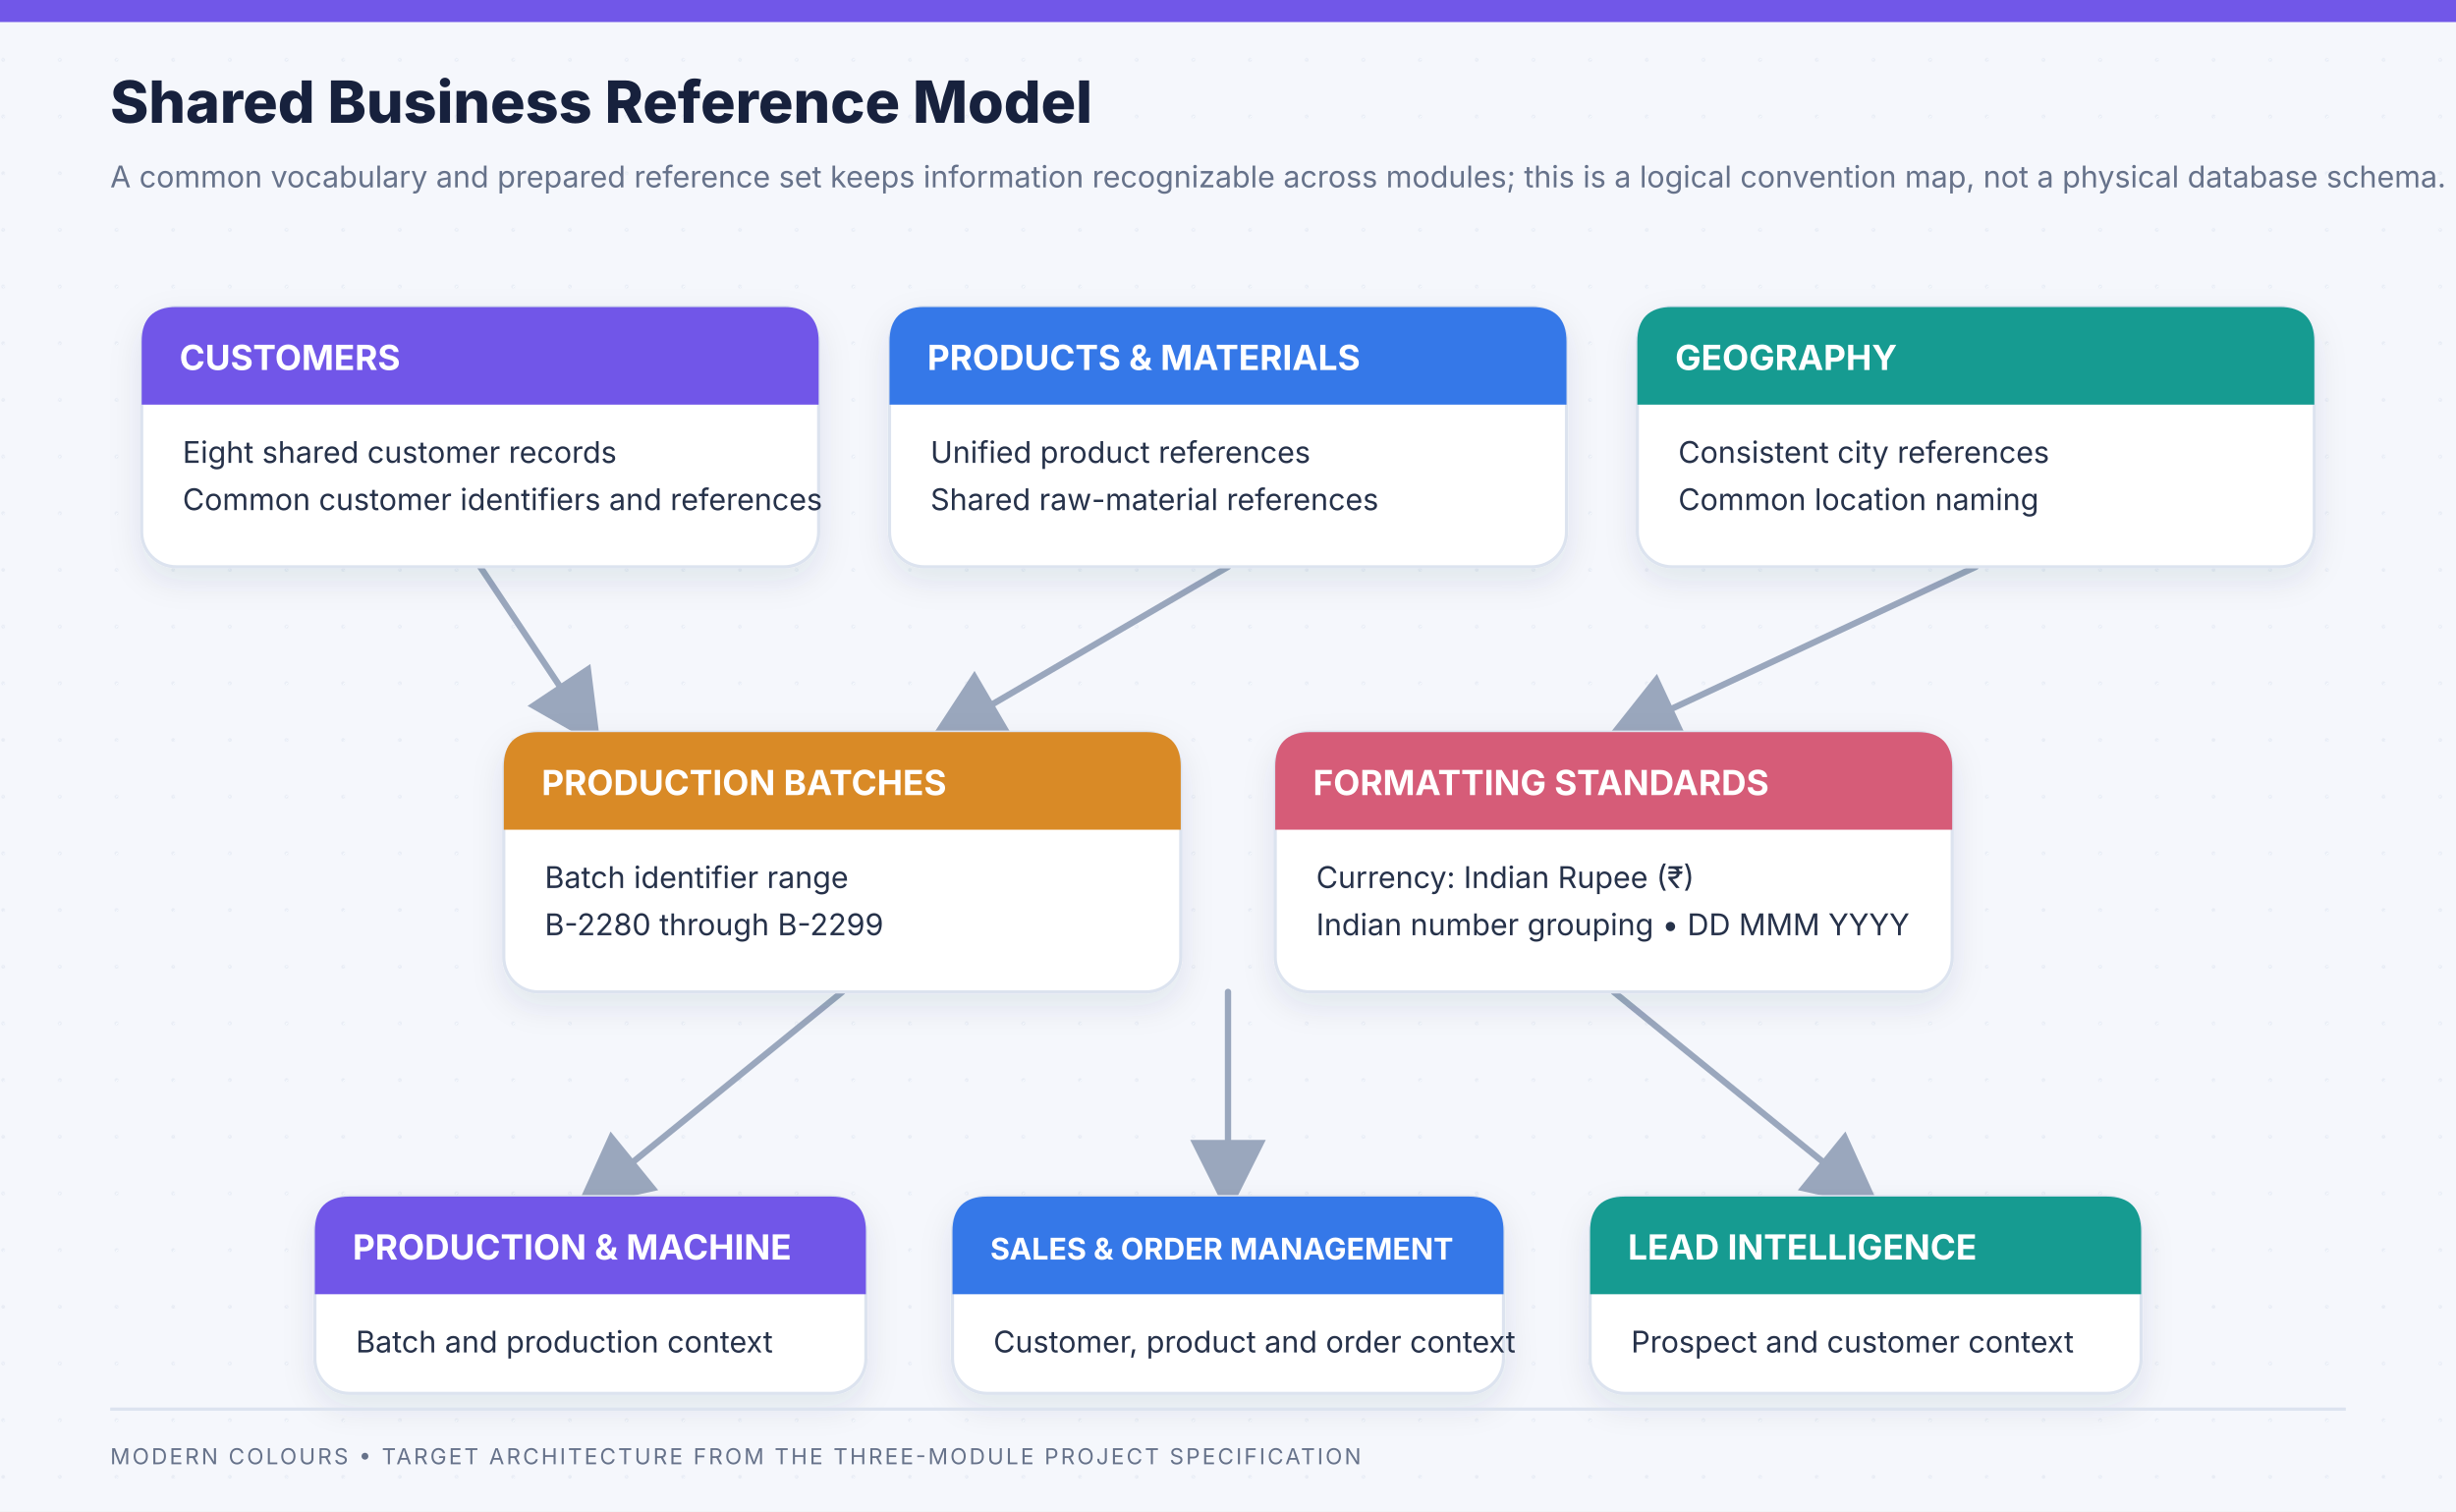
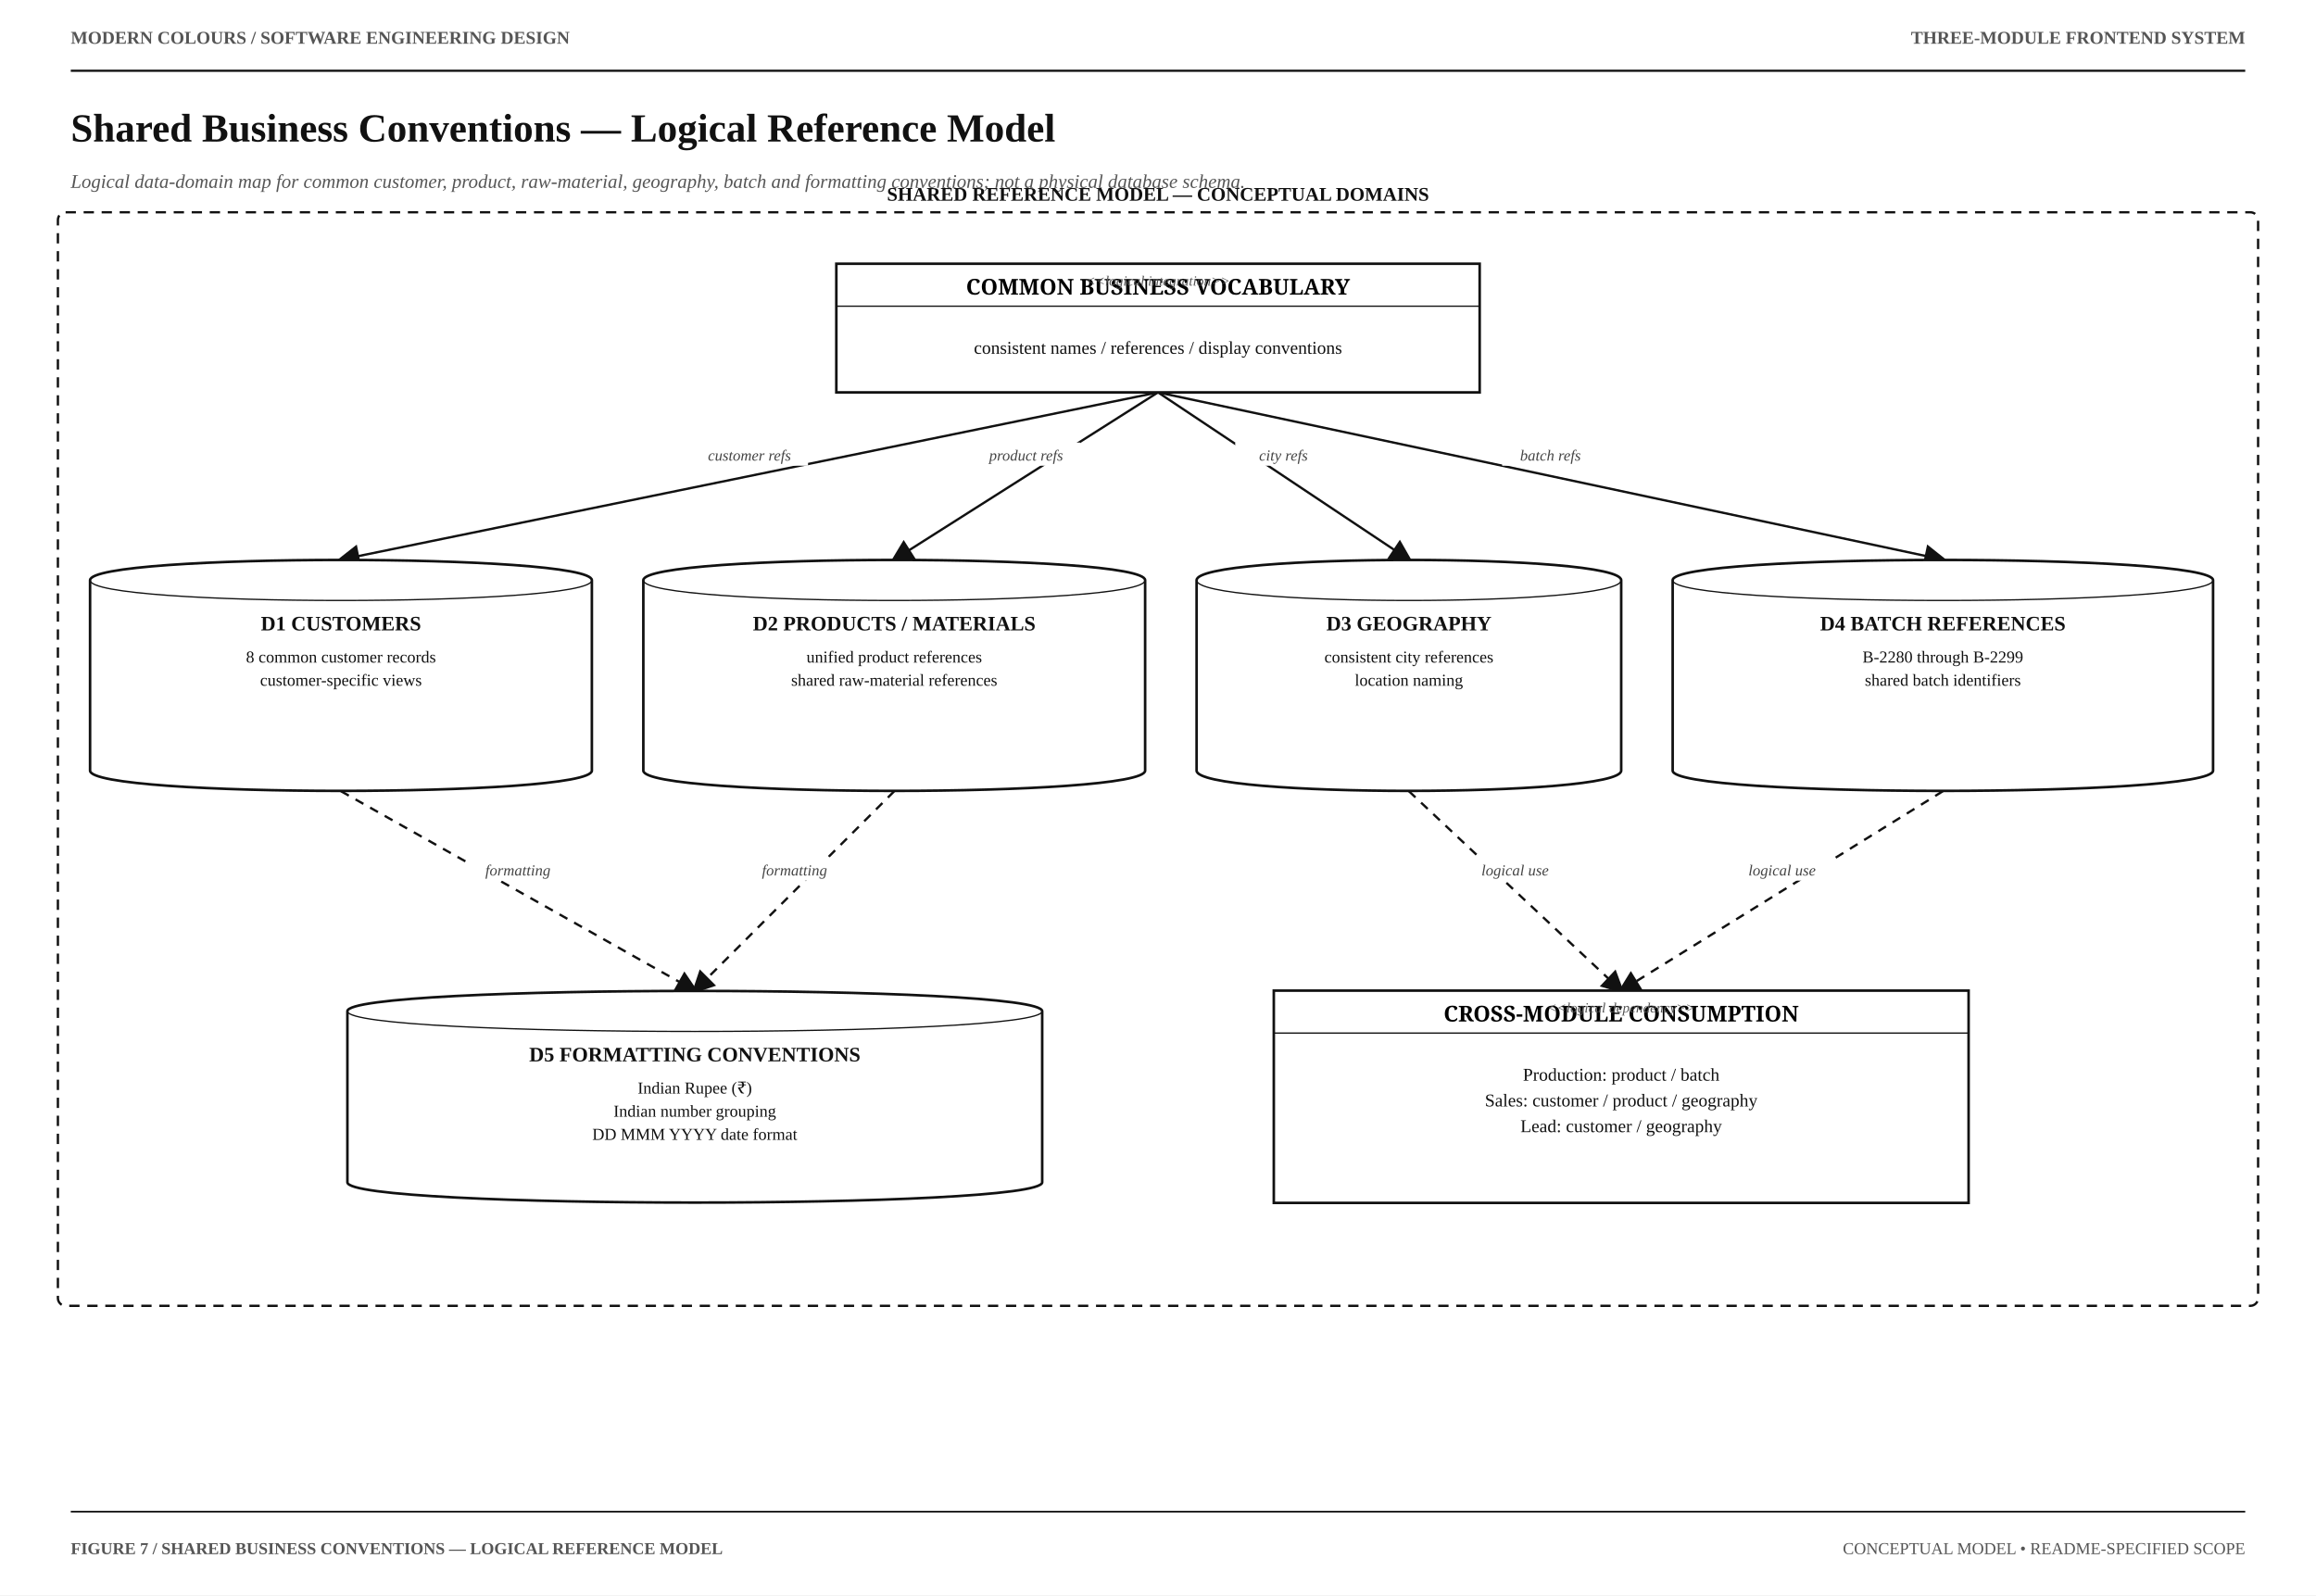
- <svg xmlns="http://www.w3.org/2000/svg" width="100%" viewBox="0 0 1560 960" role="img" aria-labelledby="title desc">
+ <svg xmlns="http://www.w3.org/2000/svg" width="100%" viewBox="0 0 1800 1240" role="img" aria-labelledby="ti de">
  <defs>
-     <filter id="shadow" x="-15%" y="-15%" width="130%" height="140%">
-       <feDropShadow dx="0" dy="8" stdDeviation="10" flood-color="#263657" flood-opacity=".09" />
-     </filter>
-     <marker id="arrow" markerWidth="12" markerHeight="12" refX="9" refY="6" orient="auto">
-       <path d="M0,0 L12,6 L0,12 Z" fill="#9AA7BD" />
+     <marker id="a" markerWidth="10" markerHeight="10" refX="8" refY="5" orient="auto">
+       <path d="M0 0L10 5L0 10Z" fill="#111" />
    </marker>
-     <pattern id="grid" width="36" height="36" patternUnits="userSpaceOnUse">
-       <circle cx="2" cy="2" r="1.2" fill="#E5EAF3" />
-     </pattern>
  </defs>
-   <rect width="1560" height="960" fill="#F5F7FC" />
-   <rect width="1560" height="960" fill="url(#grid)" opacity=".8" />
-   <rect x="0" y="0" width="1560" height="14" fill="#7157E8" />
-   <text x="70" y="78" font-family="Inter,Arial,sans-serif" font-size="37" font-weight="800" fill="#17213D">Shared Business Reference Model</text>
-   <text x="70" y="119" font-family="Inter,Arial,sans-serif" font-size="19" fill="#66728A">A common vocabulary and prepared reference set keeps information recognizable across modules; this is a logical convention map, not a physical database schema.</text>
-   <path d="M 305 360 L 375 465" fill="none" stroke="#9AA7BD" stroke-width="4" stroke-linecap="round" marker-end="url(#arrow)" />
-   <path d="M 780 360 L 600 465" fill="none" stroke="#9AA7BD" stroke-width="4" stroke-linecap="round" marker-end="url(#arrow)" />
-   <path d="M 1255 360 L 1030 465" fill="none" stroke="#9AA7BD" stroke-width="4" stroke-linecap="round" marker-end="url(#arrow)" />
-   <path d="M 535 630 L 375 760" fill="none" stroke="#9AA7BD" stroke-width="4" stroke-linecap="round" marker-end="url(#arrow)" />
-   <path d="M 780 630 L 780 760" fill="none" stroke="#9AA7BD" stroke-width="4" stroke-linecap="round" marker-end="url(#arrow)" />
-   <path d="M 1025 630 L 1185 760" fill="none" stroke="#9AA7BD" stroke-width="4" stroke-linecap="round" marker-end="url(#arrow)" />
-   <g filter="url(#shadow)">
-     <rect x="90" y="195" width="430" height="165" rx="22" fill="#FFFFFF" stroke="#DCE3EF" stroke-width="2" />
-     <path d="M 112 195 H 498 Q 520 195 520 217 V 257 H 90 V 217 Q 90 195 112 195" fill="#7157E8" />
-     <text x="114" y="235" font-family="Inter,Arial,sans-serif" font-size="22" font-weight="700" fill="#FFFFFF">CUSTOMERS</text>
-     <text x="116" y="294" font-family="Inter,Arial,sans-serif" font-size="19" fill="#25304A">
-       <tspan x="116" dy="0">Eight shared customer records</tspan>
-       <tspan x="116" dy="30">Common customer identifiers and references</tspan>
-     </text>
-   </g>
-   <g filter="url(#shadow)">
-     <rect x="565" y="195" width="430" height="165" rx="22" fill="#FFFFFF" stroke="#DCE3EF" stroke-width="2" />
-     <path d="M 587 195 H 973 Q 995 195 995 217 V 257 H 565 V 217 Q 565 195 587 195" fill="#3678E8" />
-     <text x="589" y="235" font-family="Inter,Arial,sans-serif" font-size="22" font-weight="700" fill="#FFFFFF">PRODUCTS &amp; MATERIALS</text>
-     <text x="591" y="294" font-family="Inter,Arial,sans-serif" font-size="19" fill="#25304A">
-       <tspan x="591" dy="0">Unified product references</tspan>
-       <tspan x="591" dy="30">Shared raw-material references</tspan>
-     </text>
-   </g>
-   <g filter="url(#shadow)">
-     <rect x="1040" y="195" width="430" height="165" rx="22" fill="#FFFFFF" stroke="#DCE3EF" stroke-width="2" />
-     <path d="M 1062 195 H 1448 Q 1470 195 1470 217 V 257 H 1040 V 217 Q 1040 195 1062 195" fill="#159B91" />
-     <text x="1064" y="235" font-family="Inter,Arial,sans-serif" font-size="22" font-weight="700" fill="#FFFFFF">GEOGRAPHY</text>
-     <text x="1066" y="294" font-family="Inter,Arial,sans-serif" font-size="19" fill="#25304A">
-       <tspan x="1066" dy="0">Consistent city references</tspan>
-       <tspan x="1066" dy="30">Common location naming</tspan>
-     </text>
-   </g>
-   <g filter="url(#shadow)">
-     <rect x="320" y="465" width="430" height="165" rx="22" fill="#FFFFFF" stroke="#DCE3EF" stroke-width="2" />
-     <path d="M 342 465 H 728 Q 750 465 750 487 V 527 H 320 V 487 Q 320 465 342 465" fill="#D98A28" />
-     <text x="344" y="505" font-family="Inter,Arial,sans-serif" font-size="22" font-weight="700" fill="#FFFFFF">PRODUCTION BATCHES</text>
-     <text x="346" y="564" font-family="Inter,Arial,sans-serif" font-size="19" fill="#25304A">
-       <tspan x="346" dy="0">Batch identifier range</tspan>
-       <tspan x="346" dy="30">B-2280 through B-2299</tspan>
-     </text>
-   </g>
-   <g filter="url(#shadow)">
-     <rect x="810" y="465" width="430" height="165" rx="22" fill="#FFFFFF" stroke="#DCE3EF" stroke-width="2" />
-     <path d="M 832 465 H 1218 Q 1240 465 1240 487 V 527 H 810 V 487 Q 810 465 832 465" fill="#D65C78" />
-     <text x="834" y="505" font-family="Inter,Arial,sans-serif" font-size="22" font-weight="700" fill="#FFFFFF">FORMATTING STANDARDS</text>
-     <text x="836" y="564" font-family="Inter,Arial,sans-serif" font-size="19" fill="#25304A">
-       <tspan x="836" dy="0">Currency: Indian Rupee (₹)</tspan>
-       <tspan x="836" dy="30">Indian number grouping • DD MMM YYYY</tspan>
-     </text>
-   </g>
-   <g filter="url(#shadow)">
-     <rect x="200" y="760" width="350" height="125" rx="22" fill="#FFFFFF" stroke="#DCE3EF" stroke-width="2" />
-     <path d="M 222 760 H 528 Q 550 760 550 782 V 822 H 200 V 782 Q 200 760 222 760" fill="#7157E8" />
-     <text x="224" y="800" font-family="Inter,Arial,sans-serif" font-size="22" font-weight="700" fill="#FFFFFF">PRODUCTION &amp; MACHINE</text>
-     <text x="226" y="859" font-family="Inter,Arial,sans-serif" font-size="19" fill="#25304A">
-       <tspan x="226" dy="0">Batch and production context</tspan>
-     </text>
-   </g>
-   <g filter="url(#shadow)">
-     <rect x="605" y="760" width="350" height="125" rx="22" fill="#FFFFFF" stroke="#DCE3EF" stroke-width="2" />
-     <path d="M 627 760 H 933 Q 955 760 955 782 V 822 H 605 V 782 Q 605 760 627 760" fill="#3678E8" />
-     <text x="629" y="800" font-family="Inter,Arial,sans-serif" font-size="19" font-weight="700" fill="#FFFFFF">SALES &amp; ORDER MANAGEMENT</text>
-     <text x="631" y="859" font-family="Inter,Arial,sans-serif" font-size="19" fill="#25304A">
-       <tspan x="631" dy="0">Customer, product and order context</tspan>
-     </text>
-   </g>
-   <g filter="url(#shadow)">
-     <rect x="1010" y="760" width="350" height="125" rx="22" fill="#FFFFFF" stroke="#DCE3EF" stroke-width="2" />
-     <path d="M 1032 760 H 1338 Q 1360 760 1360 782 V 822 H 1010 V 782 Q 1010 760 1032 760" fill="#159B91" />
-     <text x="1034" y="800" font-family="Inter,Arial,sans-serif" font-size="22" font-weight="700" fill="#FFFFFF">LEAD INTELLIGENCE</text>
-     <text x="1036" y="859" font-family="Inter,Arial,sans-serif" font-size="19" fill="#25304A">
-       <tspan x="1036" dy="0">Prospect and customer context</tspan>
-     </text>
-   </g>
-   <path d="M70 895 H1490" stroke="#DCE3EF" stroke-width="2" />
-   <text x="70" y="930" font-family="Inter,Arial,sans-serif" font-size="14" letter-spacing="1.4" fill="#66728A">MODERN COLOURS  •  TARGET ARCHITECTURE FROM THE THREE-MODULE PROJECT SPECIFICATION</text>
+   <rect width="1800" height="1240" fill="#fff" />
+   <text x="55" y="34" text-anchor="start" font-family="Georgia,'Times New Roman',serif" font-size="14" font-weight="700" fill="#555">MODERN COLOURS / SOFTWARE ENGINEERING DESIGN</text>
+   <text x="1745" y="34" text-anchor="end" font-family="Georgia,'Times New Roman',serif" font-size="14" font-weight="700" fill="#555">THREE-MODULE FRONTEND SYSTEM</text>
+   <path d="M55 55H1745" stroke="#111" stroke-width="1.7" />
+   <text x="55" y="110" text-anchor="start" font-family="Georgia,'Times New Roman',serif" font-size="31" font-weight="700" fill="#111">Shared Business Conventions — Logical Reference Model</text>
+   <text x="55" y="146" text-anchor="start" font-family="Georgia,'Times New Roman',serif" font-size="15" font-weight="400" fill="#555" font-style="italic">Logical data-domain map for common customer, product, raw-material, geography, batch and formatting conventions; not a physical database schema.</text>
+   <rect x="45" y="165" width="1710" height="850" rx="6" fill="none" stroke="#111" stroke-width="1.8" stroke-dasharray="8 6" />
+   <text x="900" y="156" text-anchor="middle" font-family="Georgia,'Times New Roman',serif" font-size="15" font-weight="700" fill="#111">SHARED REFERENCE MODEL — CONCEPTUAL DOMAINS</text>
+   <path d="M900 305 L265 435" fill="none" stroke="#111" stroke-width="1.8" marker-end="url(#a)" />
+   <rect x="537" y="344" width="91" height="18" fill="#fff" />
+   <text x="582.5" y="358" text-anchor="middle" font-family="Georgia,'Times New Roman',serif" font-size="12" font-weight="400" fill="#444" font-style="italic">customer refs</text>
+   <path d="M900 305 L695 435" fill="none" stroke="#111" stroke-width="1.8" marker-end="url(#a)" />
+   <rect x="755.5" y="344" width="84" height="18" fill="#fff" />
+   <text x="797.5" y="358" text-anchor="middle" font-family="Georgia,'Times New Roman',serif" font-size="12" font-weight="400" fill="#444" font-style="italic">product refs</text>
+   <path d="M900 305 L1095 435" fill="none" stroke="#111" stroke-width="1.8" marker-end="url(#a)" />
+   <rect x="960" y="344" width="75" height="18" fill="#fff" />
+   <text x="997.5" y="358" text-anchor="middle" font-family="Georgia,'Times New Roman',serif" font-size="12" font-weight="400" fill="#444" font-style="italic">city refs</text>
+   <path d="M900 305 L1510 435" fill="none" stroke="#111" stroke-width="1.8" marker-end="url(#a)" />
+   <rect x="1167.5" y="344" width="75" height="18" fill="#fff" />
+   <text x="1205" y="358" text-anchor="middle" font-family="Georgia,'Times New Roman',serif" font-size="12" font-weight="400" fill="#444" font-style="italic">batch refs</text>
+   <path d="M265 615 L540 770" fill="none" stroke="#111" stroke-width="1.8" stroke-dasharray="7 6" marker-end="url(#a)" />
+   <rect x="365" y="666.5" width="75" height="18" fill="#fff" />
+   <text x="402.5" y="680.5" text-anchor="middle" font-family="Georgia,'Times New Roman',serif" font-size="12" font-weight="400" fill="#444" font-style="italic">formatting</text>
+   <path d="M695 615 L540 770" fill="none" stroke="#111" stroke-width="1.8" stroke-dasharray="7 6" marker-end="url(#a)" />
+   <rect x="580" y="666.5" width="75" height="18" fill="#fff" />
+   <text x="617.5" y="680.5" text-anchor="middle" font-family="Georgia,'Times New Roman',serif" font-size="12" font-weight="400" fill="#444" font-style="italic">formatting</text>
+   <path d="M1095 615 L1260 770" fill="none" stroke="#111" stroke-width="1.8" stroke-dasharray="7 6" marker-end="url(#a)" />
+   <rect x="1139" y="666.5" width="77" height="18" fill="#fff" />
+   <text x="1177.5" y="680.5" text-anchor="middle" font-family="Georgia,'Times New Roman',serif" font-size="12" font-weight="400" fill="#444" font-style="italic">logical use</text>
+   <path d="M1510 615 L1260 770" fill="none" stroke="#111" stroke-width="1.8" stroke-dasharray="7 6" marker-end="url(#a)" />
+   <rect x="1346.5" y="666.5" width="77" height="18" fill="#fff" />
+   <text x="1385" y="680.5" text-anchor="middle" font-family="Georgia,'Times New Roman',serif" font-size="12" font-weight="400" fill="#444" font-style="italic">logical use</text>
+   <rect x="650" y="205" width="500" height="100" fill="#fff" stroke="#111" stroke-width="2" />
+   <line x1="650" y1="238" x2="1150" y2="238" stroke="#111" />
+   <text x="900" y="229" text-anchor="middle" font-family="Georgia" font-size="17" font-weight="700">COMMON BUSINESS VOCABULARY</text>
+   <text x="900" y="222" text-anchor="middle" font-family="Georgia,'Times New Roman',serif" font-size="11" font-weight="400" fill="#555" font-style="italic">&lt;&lt;logical integration&gt;&gt;</text>
+   <text x="900" y="275" text-anchor="middle" font-family="Georgia,'Times New Roman',serif" font-size="14" font-weight="400" fill="#111">consistent names / references / display conventions</text>
+   <path d="M70 451 C70 430,460 430,460 451 V599 C460 620,70 620,70 599 Z" fill="#fff" stroke="#111" stroke-width="2" />
+   <path d="M70 451 C70 472,460 472,460 451" fill="none" stroke="#111" />
+   <text x="265" y="490" text-anchor="middle" font-family="Georgia,'Times New Roman',serif" font-size="16" font-weight="700" fill="#111">D1  CUSTOMERS</text>
+   <text x="265" y="515" text-anchor="middle" font-family="Georgia,'Times New Roman',serif" font-size="13" font-weight="400" fill="#111">8 common customer records</text>
+   <text x="265" y="533" text-anchor="middle" font-family="Georgia,'Times New Roman',serif" font-size="13" font-weight="400" fill="#111">customer-specific views</text>
+   <path d="M500 451 C500 430,890 430,890 451 V599 C890 620,500 620,500 599 Z" fill="#fff" stroke="#111" stroke-width="2" />
+   <path d="M500 451 C500 472,890 472,890 451" fill="none" stroke="#111" />
+   <text x="695" y="490" text-anchor="middle" font-family="Georgia,'Times New Roman',serif" font-size="16" font-weight="700" fill="#111">D2  PRODUCTS / MATERIALS</text>
+   <text x="695" y="515" text-anchor="middle" font-family="Georgia,'Times New Roman',serif" font-size="13" font-weight="400" fill="#111">unified product references</text>
+   <text x="695" y="533" text-anchor="middle" font-family="Georgia,'Times New Roman',serif" font-size="13" font-weight="400" fill="#111">shared raw-material references</text>
+   <path d="M930 451 C930 430,1260 430,1260 451 V599 C1260 620,930 620,930 599 Z" fill="#fff" stroke="#111" stroke-width="2" />
+   <path d="M930 451 C930 472,1260 472,1260 451" fill="none" stroke="#111" />
+   <text x="1095" y="490" text-anchor="middle" font-family="Georgia,'Times New Roman',serif" font-size="16" font-weight="700" fill="#111">D3  GEOGRAPHY</text>
+   <text x="1095" y="515" text-anchor="middle" font-family="Georgia,'Times New Roman',serif" font-size="13" font-weight="400" fill="#111">consistent city references</text>
+   <text x="1095" y="533" text-anchor="middle" font-family="Georgia,'Times New Roman',serif" font-size="13" font-weight="400" fill="#111">location naming</text>
+   <path d="M1300 451 C1300 430,1720 430,1720 451 V599 C1720 620,1300 620,1300 599 Z" fill="#fff" stroke="#111" stroke-width="2" />
+   <path d="M1300 451 C1300 472,1720 472,1720 451" fill="none" stroke="#111" />
+   <text x="1510" y="490" text-anchor="middle" font-family="Georgia,'Times New Roman',serif" font-size="16" font-weight="700" fill="#111">D4  BATCH REFERENCES</text>
+   <text x="1510" y="515" text-anchor="middle" font-family="Georgia,'Times New Roman',serif" font-size="13" font-weight="400" fill="#111">B-2280 through B-2299</text>
+   <text x="1510" y="533" text-anchor="middle" font-family="Georgia,'Times New Roman',serif" font-size="13" font-weight="400" fill="#111">shared batch identifiers</text>
+   <path d="M270 786 C270 765,810 765,810 786 V919 C810 940,270 940,270 919 Z" fill="#fff" stroke="#111" stroke-width="2" />
+   <path d="M270 786 C270 807,810 807,810 786" fill="none" stroke="#111" />
+   <text x="540" y="825" text-anchor="middle" font-family="Georgia,'Times New Roman',serif" font-size="16" font-weight="700" fill="#111">D5  FORMATTING CONVENTIONS</text>
+   <text x="540" y="850" text-anchor="middle" font-family="Georgia,'Times New Roman',serif" font-size="13" font-weight="400" fill="#111">Indian Rupee (₹)</text>
+   <text x="540" y="868" text-anchor="middle" font-family="Georgia,'Times New Roman',serif" font-size="13" font-weight="400" fill="#111">Indian number grouping</text>
+   <text x="540" y="886" text-anchor="middle" font-family="Georgia,'Times New Roman',serif" font-size="13" font-weight="400" fill="#111">DD MMM YYYY date format</text>
+   <rect x="990" y="770" width="540" height="165" fill="#fff" stroke="#111" stroke-width="2" />
+   <line x1="990" y1="803" x2="1530" y2="803" stroke="#111" />
+   <text x="1260" y="794" text-anchor="middle" font-family="Georgia" font-size="17" font-weight="700">CROSS-MODULE CONSUMPTION</text>
+   <text x="1260" y="787" text-anchor="middle" font-family="Georgia,'Times New Roman',serif" font-size="11" font-weight="400" fill="#555" font-style="italic">&lt;&lt;logical dependency&gt;&gt;</text>
+   <text x="1260" y="840" text-anchor="middle" font-family="Georgia,'Times New Roman',serif" font-size="14" font-weight="400" fill="#111">Production: product / batch</text>
+   <text x="1260" y="860" text-anchor="middle" font-family="Georgia,'Times New Roman',serif" font-size="14" font-weight="400" fill="#111">Sales: customer / product / geography</text>
+   <text x="1260" y="880" text-anchor="middle" font-family="Georgia,'Times New Roman',serif" font-size="14" font-weight="400" fill="#111">Lead: customer / geography</text>
+   <path d="M55 1175H1745" stroke="#111" stroke-width="1.3" />
+   <text x="55" y="1208" text-anchor="start" font-family="Georgia,'Times New Roman',serif" font-size="13" font-weight="700" fill="#555">FIGURE 7 / SHARED BUSINESS CONVENTIONS — LOGICAL REFERENCE MODEL</text>
+   <text x="1745" y="1208" text-anchor="end" font-family="Georgia,'Times New Roman',serif" font-size="13" font-weight="400" fill="#555">CONCEPTUAL MODEL • README-SPECIFIED SCOPE</text>
</svg>
